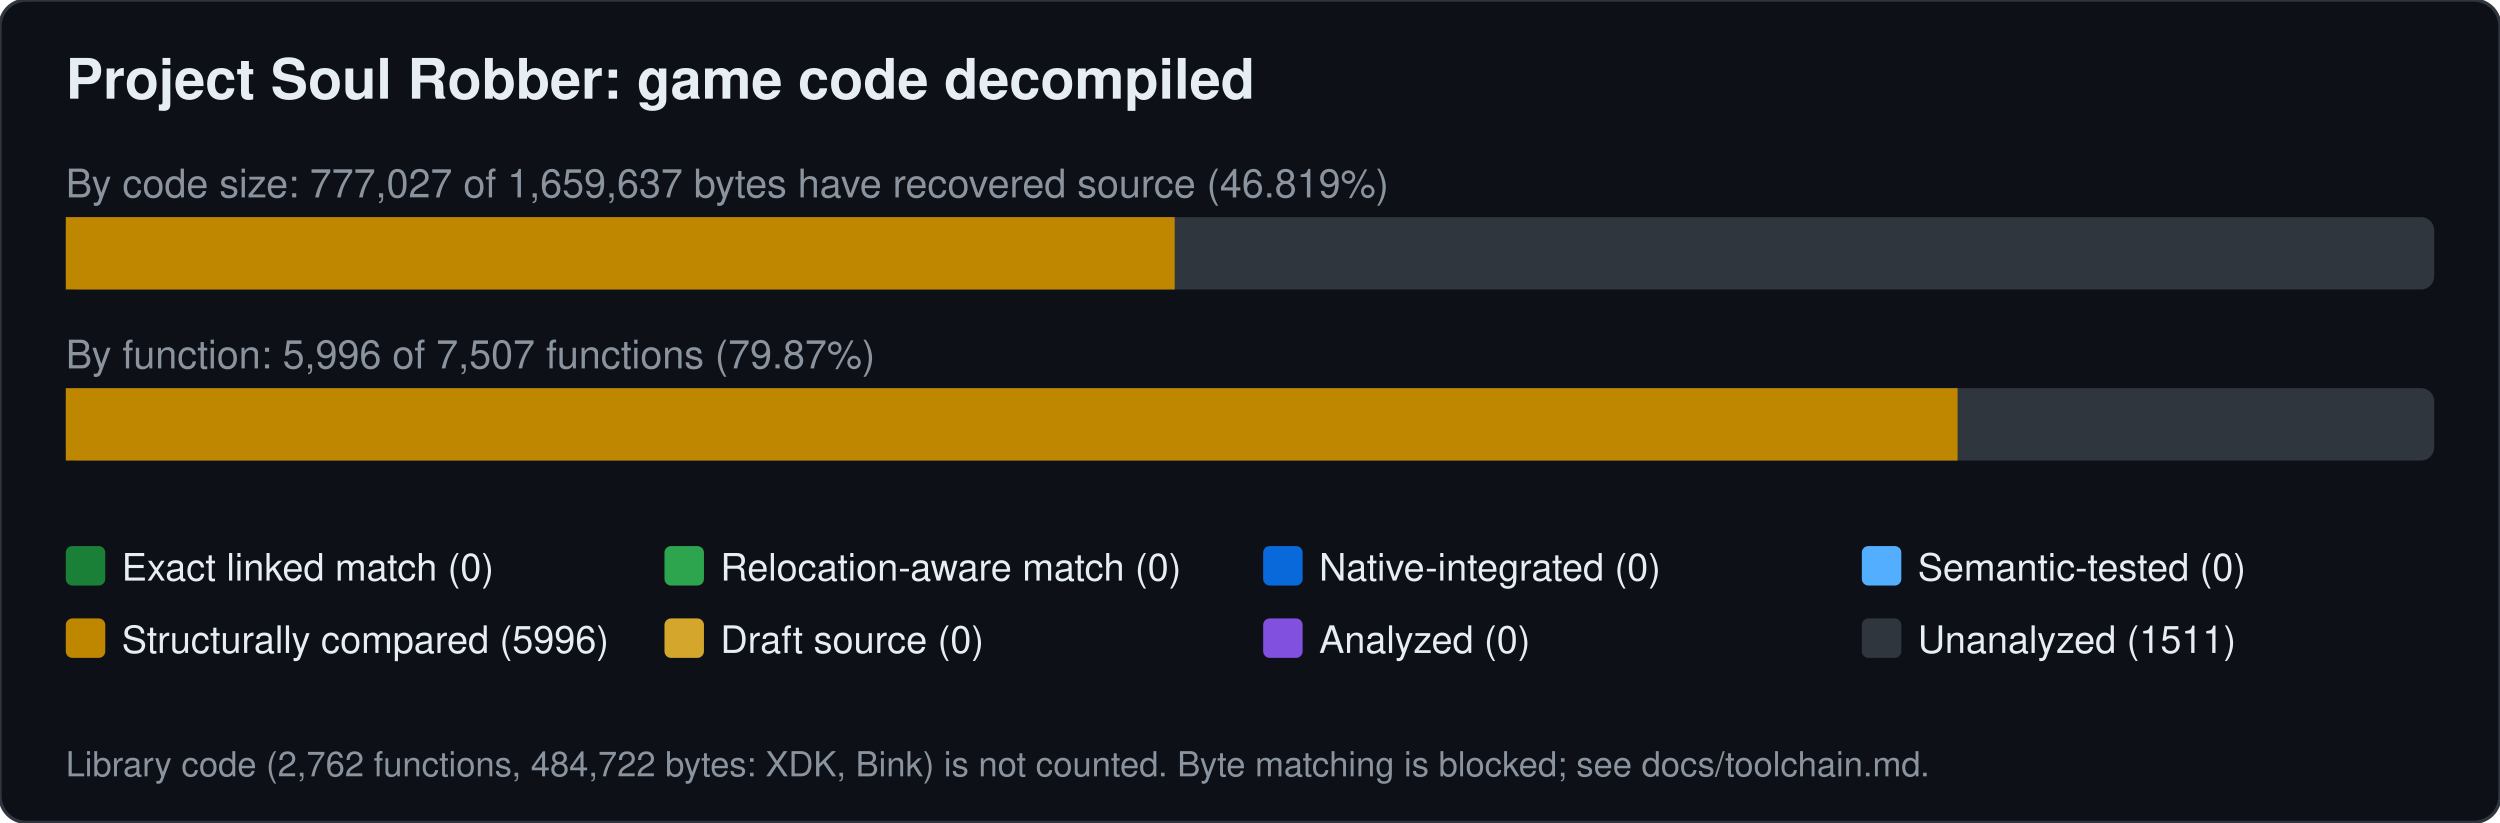
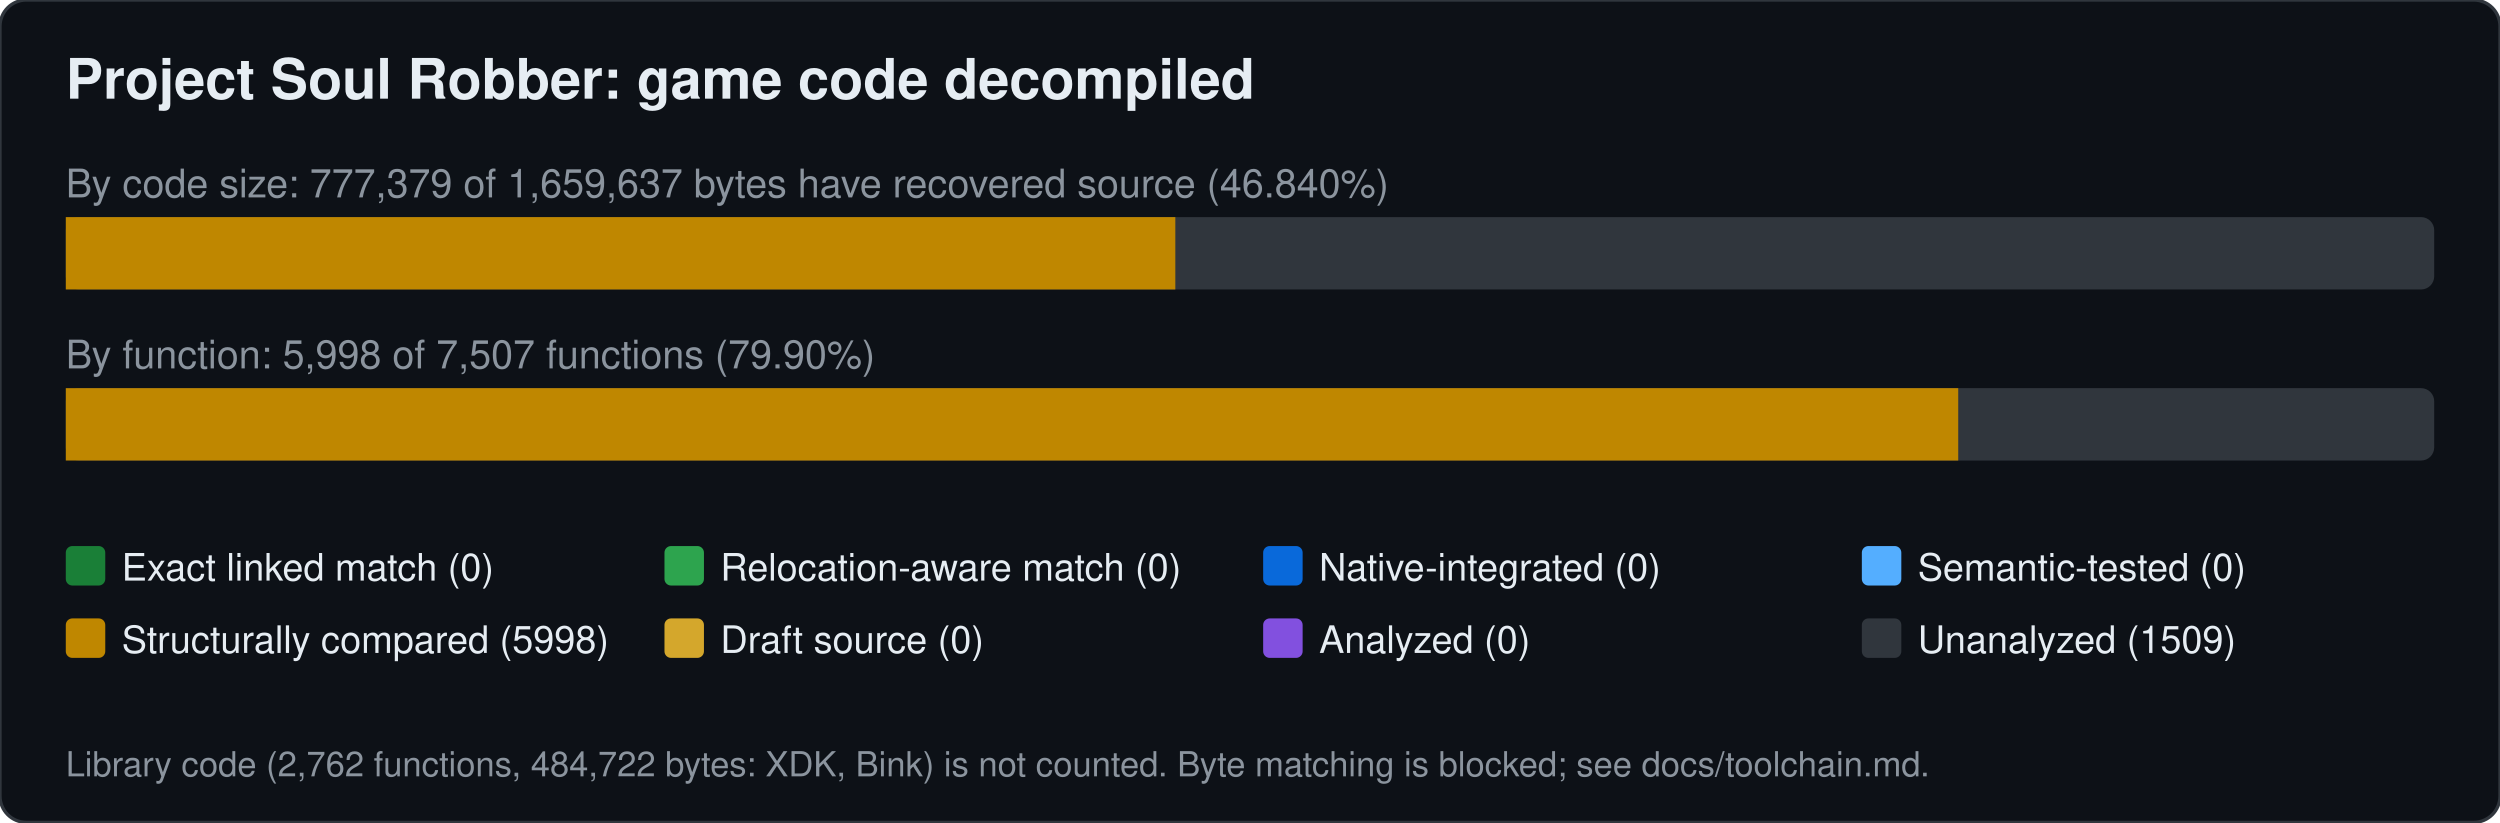
<svg xmlns="http://www.w3.org/2000/svg" width="760" height="250" viewBox="0 0 760 250" font-family="Segoe UI,Helvetica,Arial,sans-serif">
  <rect width="760" height="250" rx="8" fill="#0d1117" stroke="#30363d" />
  <text x="20" y="30" font-size="17" font-weight="600" fill="#e6edf3">Project Soul Robber: game code decompiled</text>
-   <text x="20" y="60" font-size="12" fill="#8b949e">By code size: 777,027 of 1,659,637 bytes have recovered source (46.819%)</text>
+   <text x="20" y="60" font-size="12" fill="#8b949e">By code size: 777,379 of 1,659,637 bytes have recovered source (46.840%)</text>
  <rect x="20" y="66" width="720" height="22" rx="4" fill="#30363d" />
-   <rect x="20.0" y="66" width="337.1" height="22" fill="#bf8700" />
-   <text x="20" y="112" font-size="12" fill="#8b949e">By function: 5,996 of 7,507 functions (79.87%)</text>
+   <rect x="20.0" y="66" width="337.3" height="22" fill="#bf8700" />
+   <text x="20" y="112" font-size="12" fill="#8b949e">By function: 5,998 of 7,507 functions (79.90%)</text>
  <rect x="20" y="118" width="720" height="22" rx="4" fill="#30363d" />
-   <rect x="20.0" y="118" width="575.1" height="22" fill="#bf8700" />
+   <rect x="20.0" y="118" width="575.3" height="22" fill="#bf8700" />
  <rect x="20" y="166" width="12" height="12" rx="2" fill="#1a7f37" />
  <text x="37" y="176.5" font-size="11.5" fill="#e6edf3">Exact linked match (0)</text>
  <rect x="202" y="166" width="12" height="12" rx="2" fill="#2da44e" />
  <text x="219" y="176.5" font-size="11.5" fill="#e6edf3">Relocation-aware match (0)</text>
  <rect x="384" y="166" width="12" height="12" rx="2" fill="#0969da" />
  <text x="401" y="176.5" font-size="11.5" fill="#e6edf3">Native-integrated (0)</text>
  <rect x="566" y="166" width="12" height="12" rx="2" fill="#54aeff" />
  <text x="583" y="176.5" font-size="11.5" fill="#e6edf3">Semantic-tested (0)</text>
  <rect x="20" y="188" width="12" height="12" rx="2" fill="#bf8700" />
-   <text x="37" y="198.5" font-size="11.5" fill="#e6edf3">Structurally compared (5996)</text>
+   <text x="37" y="198.5" font-size="11.5" fill="#e6edf3">Structurally compared (5998)</text>
  <rect x="202" y="188" width="12" height="12" rx="2" fill="#d4a72c" />
  <text x="219" y="198.5" font-size="11.5" fill="#e6edf3">Draft source (0)</text>
  <rect x="384" y="188" width="12" height="12" rx="2" fill="#8250df" />
  <text x="401" y="198.5" font-size="11.5" fill="#e6edf3">Analyzed (0)</text>
  <rect x="566" y="188" width="12" height="12" rx="2" fill="#30363d" />
-   <text x="583" y="198.5" font-size="11.5" fill="#e6edf3">Unanalyzed (1511)</text>
+   <text x="583" y="198.5" font-size="11.5" fill="#e6edf3">Unanalyzed (1509)</text>
  <text x="20" y="236" font-size="10.5" fill="#8b949e">Library code (2,762 functions, 484,722 bytes: XDK, Bink) is not counted. Byte matching is blocked; see docs/toolchain.md.</text>
</svg>
